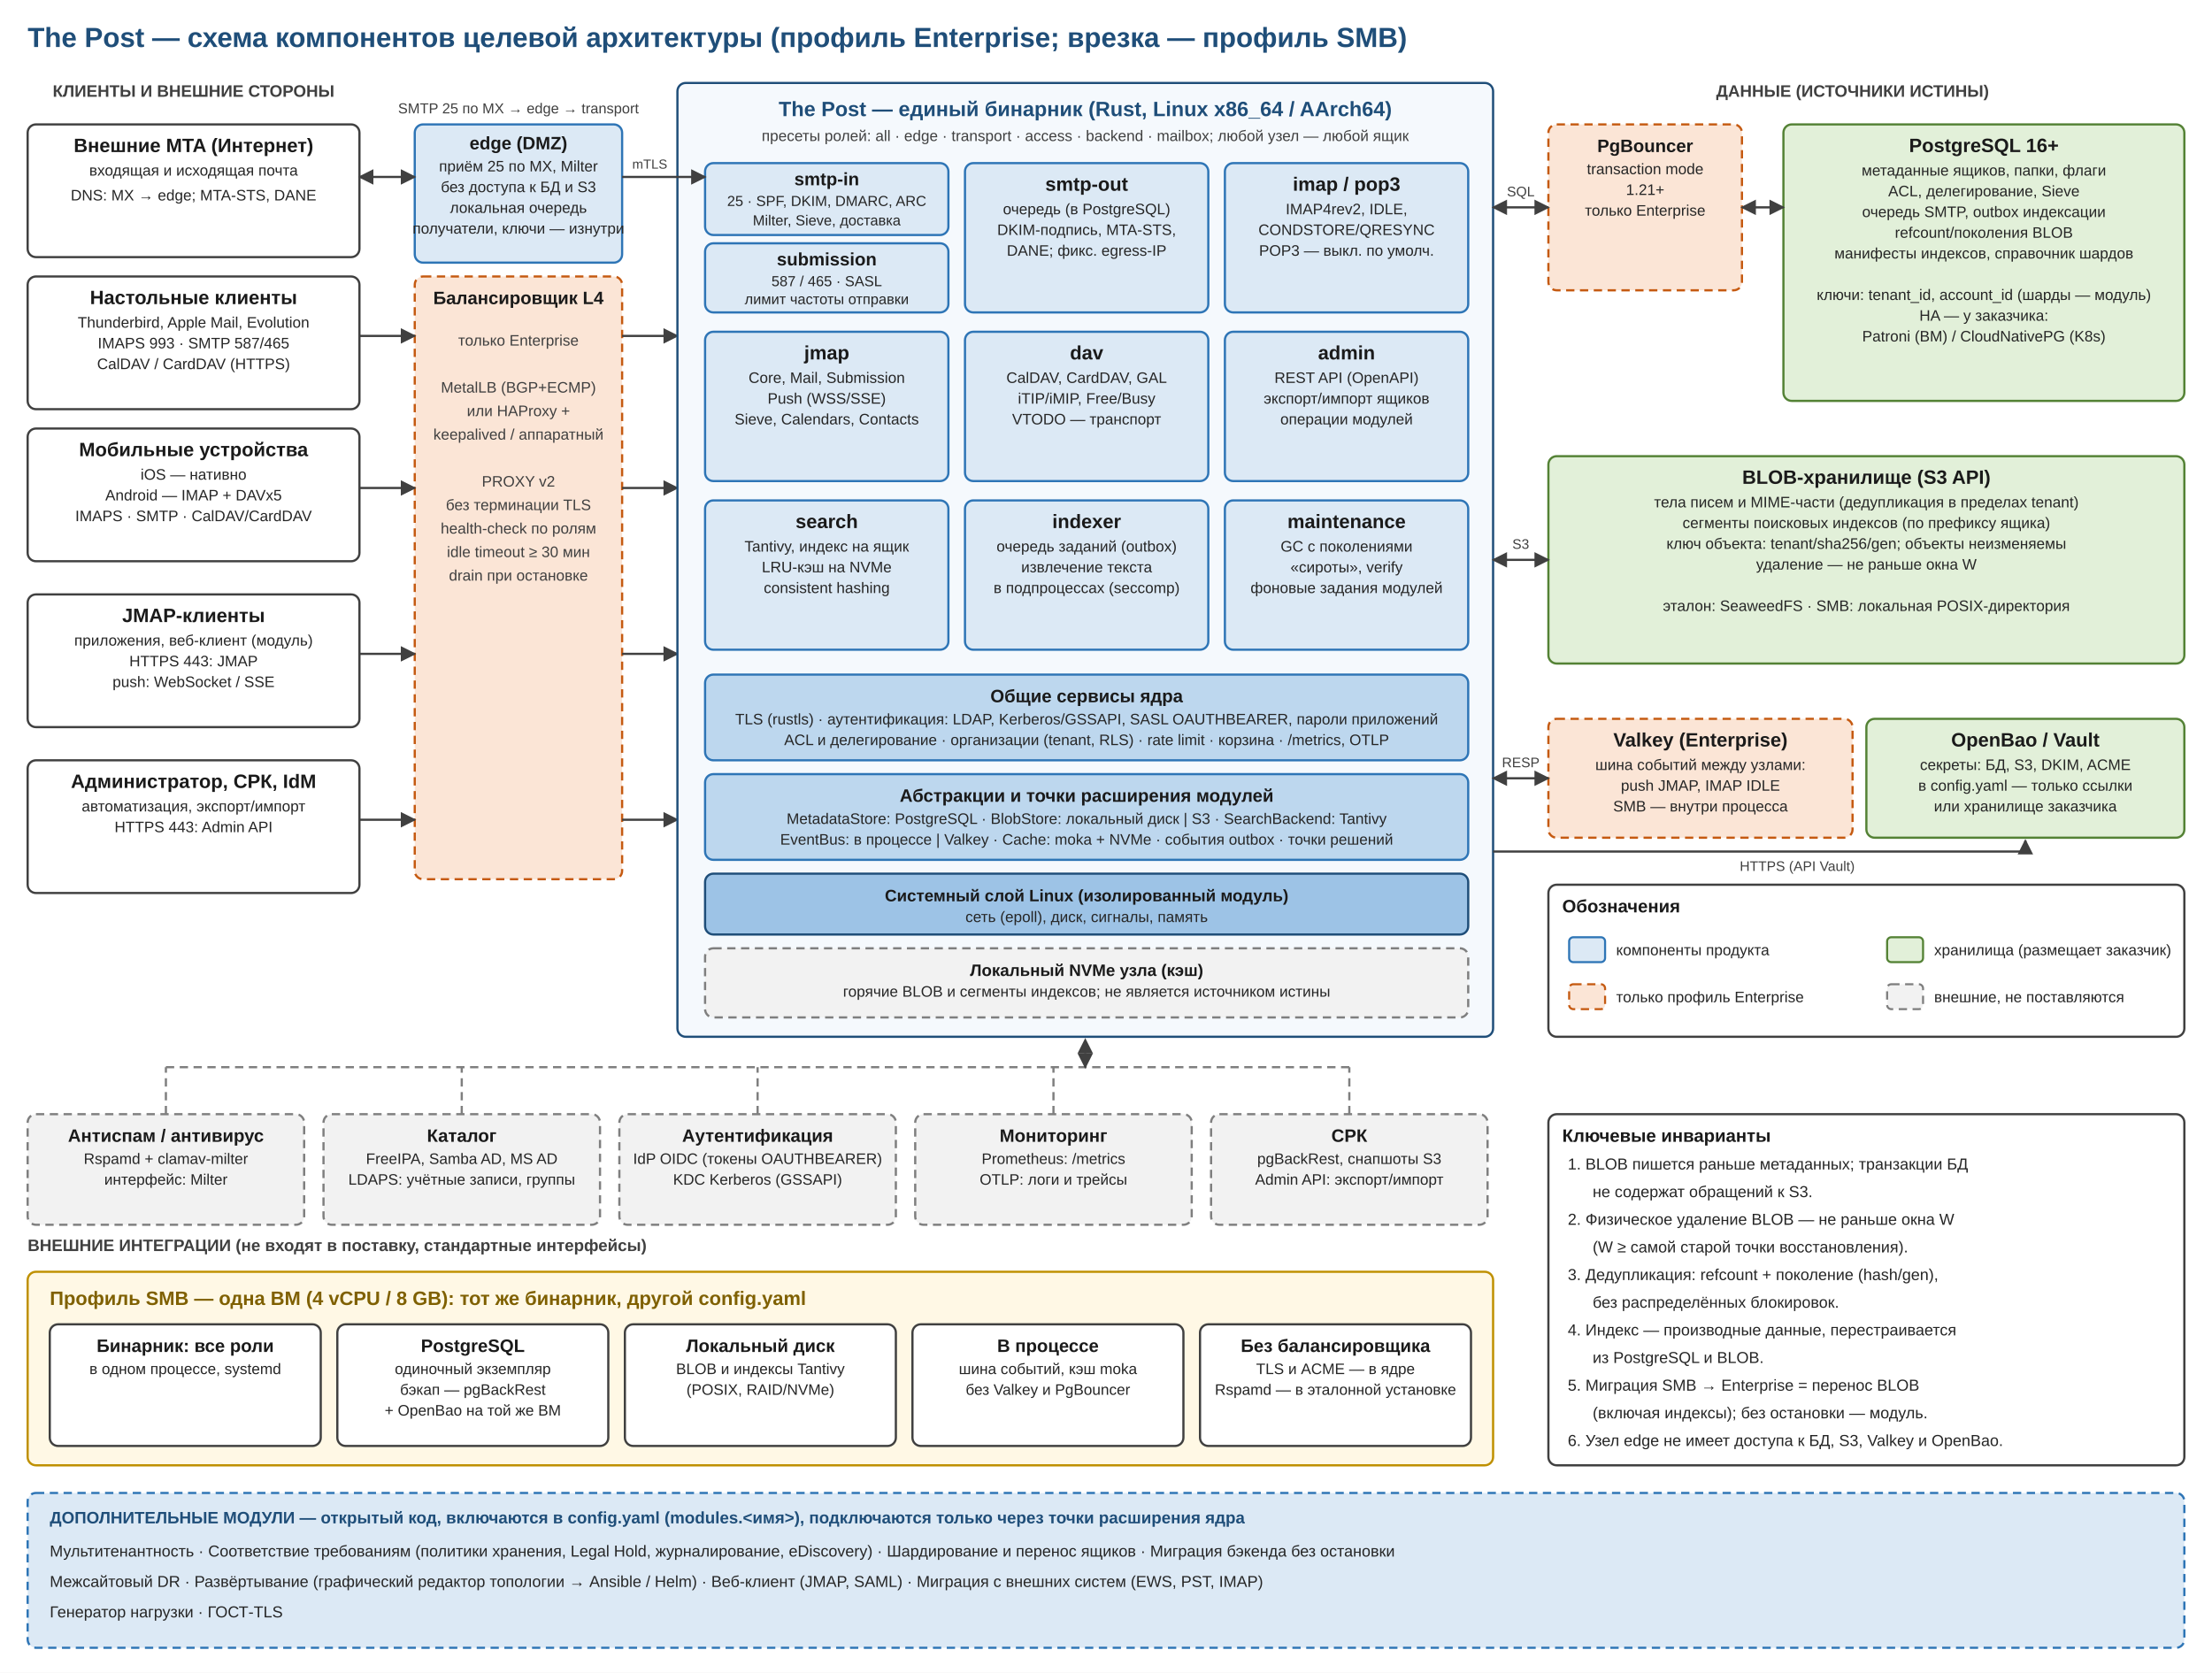
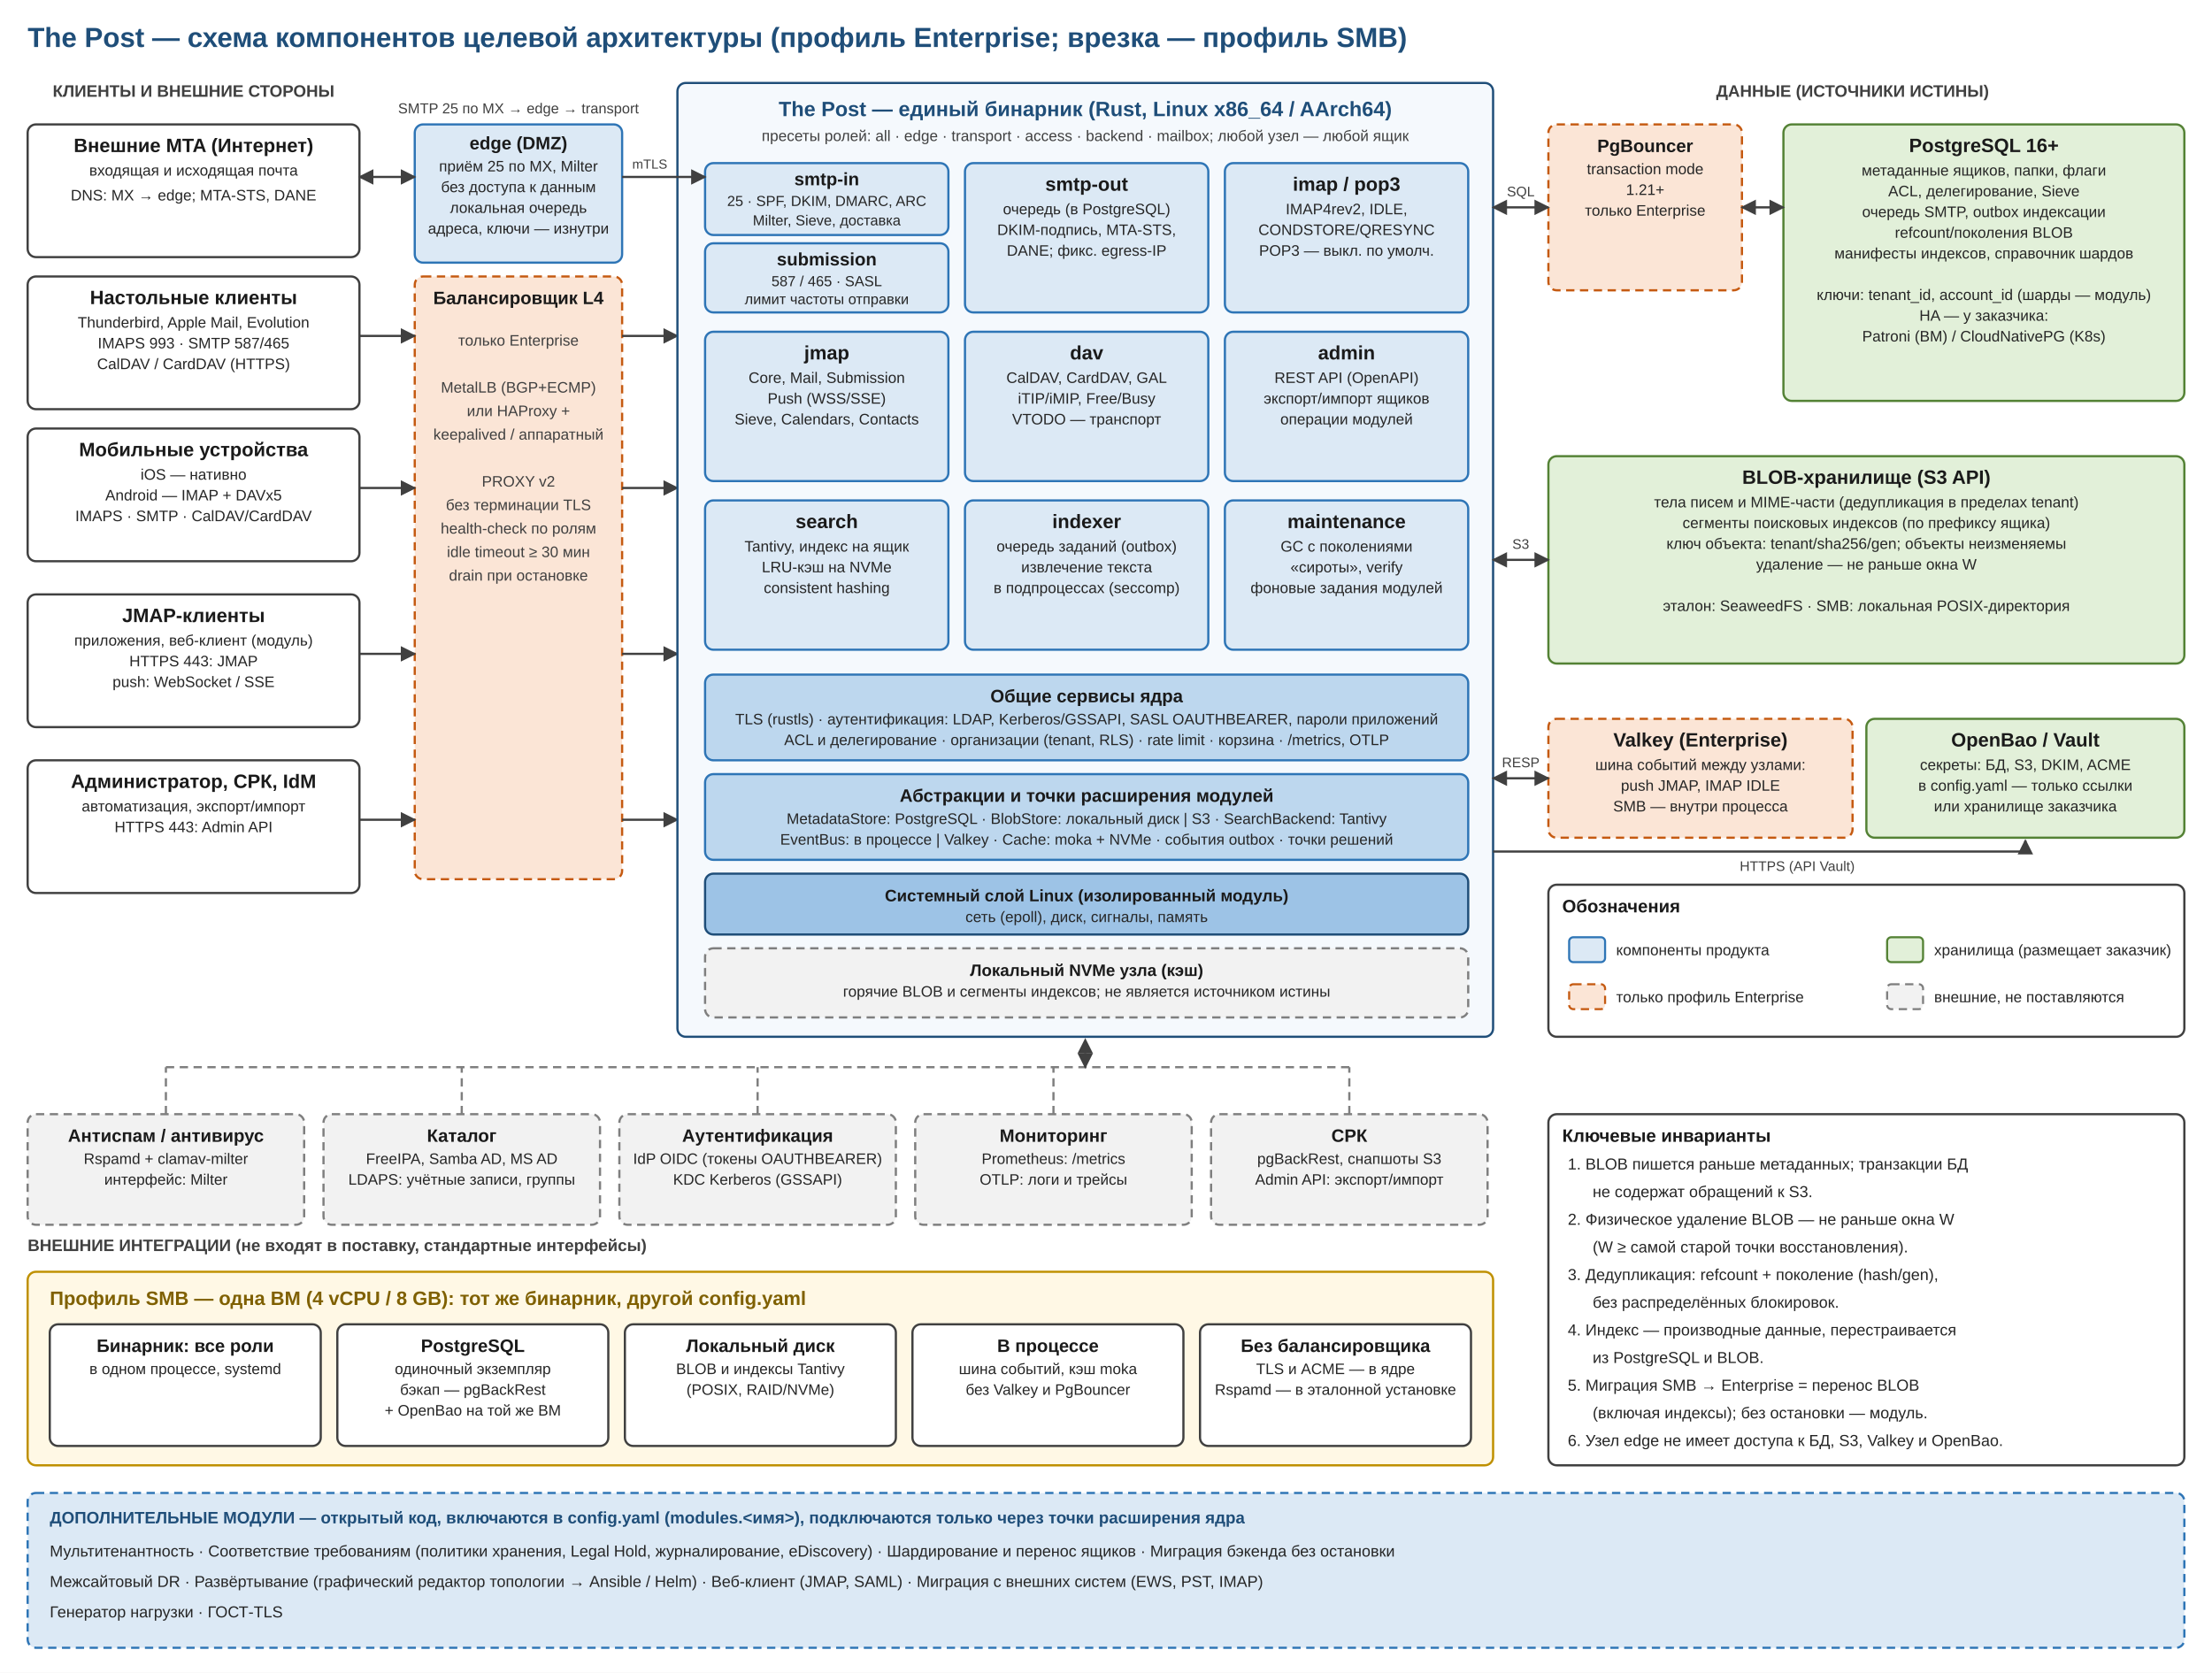
<svg xmlns="http://www.w3.org/2000/svg" width="1600" height="1210" viewBox="0 0 1600 1210" font-family="Arial, 'Liberation Sans', 'DejaVu Sans', sans-serif">
  <defs>
    <marker id="a" viewBox="0 0 10 10" refX="9" refY="5" markerWidth="7" markerHeight="7" orient="auto-start-reverse">
      <path d="M0,0 L10,5 L0,10 z" fill="#404040" />
    </marker>
  </defs>
  <rect width="1600" height="1210" fill="#FFFFFF" />
  <text x="20" y="34" font-size="20" text-anchor="start" fill="#1F4E79" font-weight="bold">The Post — схема компонентов целевой архитектуры (профиль Enterprise; врезка — профиль SMB)</text>
  <text x="140" y="70" font-size="12" text-anchor="middle" fill="#404040" font-weight="bold">КЛИЕНТЫ И ВНЕШНИЕ СТОРОНЫ</text>
  <rect x="20" y="90" width="240" height="96" rx="6" fill="#FFFFFF" stroke="#404040" stroke-width="1.6" />
  <text x="140.0" y="110" font-size="14" font-weight="bold" text-anchor="middle" fill="#1A1A1A">Внешние MTA (Интернет)</text>
  <text x="140.0" y="127" font-size="11" text-anchor="middle" fill="#262626">входящая и исходящая почта</text>
  <text x="140.0" y="145" font-size="11" text-anchor="middle" fill="#262626">DNS: MX → edge; MTA-STS, DANE</text>
  <rect x="20" y="200" width="240" height="96" rx="6" fill="#FFFFFF" stroke="#404040" stroke-width="1.6" />
  <text x="140.0" y="220" font-size="14" font-weight="bold" text-anchor="middle" fill="#1A1A1A">Настольные клиенты</text>
  <text x="140.0" y="237" font-size="11" text-anchor="middle" fill="#262626">Thunderbird, Apple Mail, Evolution</text>
  <text x="140.0" y="252" font-size="11" text-anchor="middle" fill="#262626">IMAPS 993 · SMTP 587/465</text>
  <text x="140.0" y="267" font-size="11" text-anchor="middle" fill="#262626">CalDAV / CardDAV (HTTPS)</text>
  <rect x="20" y="310" width="240" height="96" rx="6" fill="#FFFFFF" stroke="#404040" stroke-width="1.6" />
  <text x="140.0" y="330" font-size="14" font-weight="bold" text-anchor="middle" fill="#1A1A1A">Мобильные устройства</text>
  <text x="140.0" y="347" font-size="11" text-anchor="middle" fill="#262626">iOS — нативно</text>
  <text x="140.0" y="362" font-size="11" text-anchor="middle" fill="#262626">Android — IMAP + DAVx5</text>
  <text x="140.0" y="377" font-size="11" text-anchor="middle" fill="#262626">IMAPS · SMTP · CalDAV/CardDAV</text>
  <rect x="20" y="430" width="240" height="96" rx="6" fill="#FFFFFF" stroke="#404040" stroke-width="1.6" />
  <text x="140.0" y="450" font-size="14" font-weight="bold" text-anchor="middle" fill="#1A1A1A">JMAP-клиенты</text>
  <text x="140.0" y="467" font-size="11" text-anchor="middle" fill="#262626">приложения, веб-клиент (модуль)</text>
  <text x="140.0" y="482" font-size="11" text-anchor="middle" fill="#262626">HTTPS 443: JMAP</text>
  <text x="140.0" y="497" font-size="11" text-anchor="middle" fill="#262626">push: WebSocket / SSE</text>
  <rect x="20" y="550" width="240" height="96" rx="6" fill="#FFFFFF" stroke="#404040" stroke-width="1.6" />
  <text x="140.0" y="570" font-size="14" font-weight="bold" text-anchor="middle" fill="#1A1A1A">Администратор, СРК, IdM</text>
  <text x="140.0" y="587" font-size="11" text-anchor="middle" fill="#262626">автоматизация, экспорт/импорт</text>
  <text x="140.0" y="602" font-size="11" text-anchor="middle" fill="#262626">HTTPS 443: Admin API</text>
  <rect x="300" y="200" width="150" height="436" rx="6" fill="#FBE5D6" stroke="#C55A11" stroke-width="1.6" stroke-dasharray="6 4" />
  <text x="375.0" y="220" font-size="13" font-weight="bold" text-anchor="middle" fill="#1A1A1A">Балансировщик L4</text>
  <text x="375" y="250" font-size="11" text-anchor="middle" fill="#404040">только Enterprise</text>
  <text x="375" y="267" font-size="11" text-anchor="middle" fill="#404040" />
  <text x="375" y="284" font-size="11" text-anchor="middle" fill="#404040">MetalLB (BGP+ECMP)</text>
  <text x="375" y="301" font-size="11" text-anchor="middle" fill="#404040">или HAProxy +</text>
  <text x="375" y="318" font-size="11" text-anchor="middle" fill="#404040">keepalived / аппаратный</text>
  <text x="375" y="335" font-size="11" text-anchor="middle" fill="#404040" />
  <text x="375" y="352" font-size="11" text-anchor="middle" fill="#404040">PROXY v2</text>
  <text x="375" y="369" font-size="11" text-anchor="middle" fill="#404040">без терминации TLS</text>
  <text x="375" y="386" font-size="11" text-anchor="middle" fill="#404040">health-check по ролям</text>
  <text x="375" y="403" font-size="11" text-anchor="middle" fill="#404040">idle timeout ≥ 30 мин</text>
  <text x="375" y="420" font-size="11" text-anchor="middle" fill="#404040">drain при остановке</text>
  <rect x="300" y="90" width="150" height="100" rx="6" fill="#DCE9F5" stroke="#2E75B6" stroke-width="1.6" />
  <text x="375.0" y="108" font-size="13" text-anchor="middle" fill="#1A1A1A" font-weight="bold">edge (DMZ)</text>
  <text x="375.0" y="124" font-size="11" text-anchor="middle" fill="#262626">приём 25 по MX, Milter</text>
-   <text x="375.0" y="139" font-size="11" text-anchor="middle" fill="#262626">без доступа к БД и S3</text>
+   <text x="375.0" y="139" font-size="11" text-anchor="middle" fill="#262626">без доступа к данным</text>
  <text x="375.0" y="154" font-size="11" text-anchor="middle" fill="#262626">локальная очередь</text>
-   <text x="375.0" y="169" font-size="11" text-anchor="middle" fill="#262626">получатели, ключи — изнутри</text>
+   <text x="375.0" y="169" font-size="11" text-anchor="middle" fill="#262626">адреса, ключи — изнутри</text>
  <path d="M260,128 L300,128" fill="none" stroke="#404040" stroke-width="1.6" marker-end="url(#a)" marker-start="url(#a)" />
  <text x="375" y="82" font-size="10.5" text-anchor="middle" fill="#404040">SMTP 25 по MX → edge → transport</text>
  <path d="M260,243 L300,243" fill="none" stroke="#404040" stroke-width="1.6" marker-end="url(#a)" />
  <text x="280" y="237" font-size="9" text-anchor="middle" fill="#404040" />
  <path d="M260,353 L300,353" fill="none" stroke="#404040" stroke-width="1.6" marker-end="url(#a)" />
  <text x="280" y="347" font-size="9" text-anchor="middle" fill="#404040" />
  <path d="M260,473 L300,473" fill="none" stroke="#404040" stroke-width="1.6" marker-end="url(#a)" />
  <text x="280" y="467" font-size="9" text-anchor="middle" fill="#404040" />
  <path d="M260,593 L300,593" fill="none" stroke="#404040" stroke-width="1.6" marker-end="url(#a)" />
  <text x="280" y="587" font-size="9" text-anchor="middle" fill="#404040" />
  <path d="M450,243 L490,243" fill="none" stroke="#404040" stroke-width="1.6" marker-end="url(#a)" />
  <path d="M450,353 L490,353" fill="none" stroke="#404040" stroke-width="1.6" marker-end="url(#a)" />
  <path d="M450,473 L490,473" fill="none" stroke="#404040" stroke-width="1.6" marker-end="url(#a)" />
  <path d="M450,593 L490,593" fill="none" stroke="#404040" stroke-width="1.6" marker-end="url(#a)" />
  <rect x="490" y="60" width="590" height="690" rx="6" fill="#F5F9FD" stroke="#1F4E79" stroke-width="1.6" />
  <text x="785" y="84" font-size="15" text-anchor="middle" fill="#1F4E79" font-weight="bold">The Post — единый бинарник (Rust, Linux x86_64 / AArch64)</text>
  <text x="785" y="102" font-size="11" text-anchor="middle" fill="#404040">пресеты ролей: all · edge · transport · access · backend · mailbox; любой узел — любой ящик</text>
  <rect x="510" y="118" width="176" height="52" rx="6" fill="#DCE9F5" stroke="#2E75B6" stroke-width="1.6" />
  <text x="598.0" y="134" font-size="13" text-anchor="middle" fill="#1A1A1A" font-weight="bold">smtp-in</text>
  <text x="598.0" y="149" font-size="10.5" text-anchor="middle" fill="#262626">25 · SPF, DKIM, DMARC, ARC</text>
  <text x="598.0" y="163" font-size="10.5" text-anchor="middle" fill="#262626">Milter, Sieve, доставка</text>
  <rect x="510" y="176" width="176" height="50" rx="6" fill="#DCE9F5" stroke="#2E75B6" stroke-width="1.6" />
  <text x="598.0" y="192" font-size="13" text-anchor="middle" fill="#1A1A1A" font-weight="bold">submission</text>
  <text x="598.0" y="207" font-size="10.5" text-anchor="middle" fill="#262626">587 / 465 · SASL</text>
  <text x="598.0" y="220" font-size="10.5" text-anchor="middle" fill="#262626">лимит частоты отправки</text>
  <rect x="698" y="118" width="176" height="108" rx="6" fill="#DCE9F5" stroke="#2E75B6" stroke-width="1.6" />
  <text x="786.0" y="138" font-size="14" font-weight="bold" text-anchor="middle" fill="#1A1A1A">smtp-out</text>
  <text x="786.0" y="155" font-size="11" text-anchor="middle" fill="#262626">очередь (в PostgreSQL)</text>
  <text x="786.0" y="170" font-size="11" text-anchor="middle" fill="#262626">DKIM-подпись, MTA-STS,</text>
  <text x="786.0" y="185" font-size="11" text-anchor="middle" fill="#262626">DANE; фикс. egress-IP</text>
  <rect x="886" y="118" width="176" height="108" rx="6" fill="#DCE9F5" stroke="#2E75B6" stroke-width="1.6" />
  <text x="974.0" y="138" font-size="14" font-weight="bold" text-anchor="middle" fill="#1A1A1A">imap / pop3</text>
  <text x="974.0" y="155" font-size="11" text-anchor="middle" fill="#262626">IMAP4rev2, IDLE,</text>
  <text x="974.0" y="170" font-size="11" text-anchor="middle" fill="#262626">CONDSTORE/QRESYNC</text>
  <text x="974.0" y="185" font-size="11" text-anchor="middle" fill="#262626">POP3 — выкл. по умолч.</text>
  <rect x="510" y="240" width="176" height="108" rx="6" fill="#DCE9F5" stroke="#2E75B6" stroke-width="1.6" />
  <text x="598.0" y="260" font-size="14" font-weight="bold" text-anchor="middle" fill="#1A1A1A">jmap</text>
  <text x="598.0" y="277" font-size="11" text-anchor="middle" fill="#262626">Core, Mail, Submission</text>
  <text x="598.0" y="292" font-size="11" text-anchor="middle" fill="#262626">Push (WSS/SSE)</text>
  <text x="598.0" y="307" font-size="11" text-anchor="middle" fill="#262626">Sieve, Calendars, Contacts</text>
  <rect x="698" y="240" width="176" height="108" rx="6" fill="#DCE9F5" stroke="#2E75B6" stroke-width="1.6" />
  <text x="786.0" y="260" font-size="14" font-weight="bold" text-anchor="middle" fill="#1A1A1A">dav</text>
  <text x="786.0" y="277" font-size="11" text-anchor="middle" fill="#262626">CalDAV, CardDAV, GAL</text>
  <text x="786.0" y="292" font-size="11" text-anchor="middle" fill="#262626">iTIP/iMIP, Free/Busy</text>
  <text x="786.0" y="307" font-size="11" text-anchor="middle" fill="#262626">VTODO — транспорт</text>
  <rect x="886" y="240" width="176" height="108" rx="6" fill="#DCE9F5" stroke="#2E75B6" stroke-width="1.6" />
  <text x="974.0" y="260" font-size="14" font-weight="bold" text-anchor="middle" fill="#1A1A1A">admin</text>
  <text x="974.0" y="277" font-size="11" text-anchor="middle" fill="#262626">REST API (OpenAPI)</text>
  <text x="974.0" y="292" font-size="11" text-anchor="middle" fill="#262626">экспорт/импорт ящиков</text>
  <text x="974.0" y="307" font-size="11" text-anchor="middle" fill="#262626">операции модулей</text>
  <rect x="510" y="362" width="176" height="108" rx="6" fill="#DCE9F5" stroke="#2E75B6" stroke-width="1.6" />
  <text x="598.0" y="382" font-size="14" font-weight="bold" text-anchor="middle" fill="#1A1A1A">search</text>
  <text x="598.0" y="399" font-size="11" text-anchor="middle" fill="#262626">Tantivy, индекс на ящик</text>
  <text x="598.0" y="414" font-size="11" text-anchor="middle" fill="#262626">LRU-кэш на NVMe</text>
  <text x="598.0" y="429" font-size="11" text-anchor="middle" fill="#262626">consistent hashing</text>
  <rect x="698" y="362" width="176" height="108" rx="6" fill="#DCE9F5" stroke="#2E75B6" stroke-width="1.6" />
  <text x="786.0" y="382" font-size="14" font-weight="bold" text-anchor="middle" fill="#1A1A1A">indexer</text>
  <text x="786.0" y="399" font-size="11" text-anchor="middle" fill="#262626">очередь заданий (outbox)</text>
  <text x="786.0" y="414" font-size="11" text-anchor="middle" fill="#262626">извлечение текста</text>
  <text x="786.0" y="429" font-size="11" text-anchor="middle" fill="#262626">в подпроцессах (seccomp)</text>
  <rect x="886" y="362" width="176" height="108" rx="6" fill="#DCE9F5" stroke="#2E75B6" stroke-width="1.6" />
  <text x="974.0" y="382" font-size="14" font-weight="bold" text-anchor="middle" fill="#1A1A1A">maintenance</text>
  <text x="974.0" y="399" font-size="11" text-anchor="middle" fill="#262626">GC с поколениями</text>
  <text x="974.0" y="414" font-size="11" text-anchor="middle" fill="#262626">«сироты», verify</text>
  <text x="974.0" y="429" font-size="11" text-anchor="middle" fill="#262626">фоновые задания модулей</text>
  <rect x="510" y="488" width="552" height="62" rx="6" fill="#BDD7EE" stroke="#2E75B6" stroke-width="1.6" />
  <text x="786.0" y="508" font-size="13" font-weight="bold" text-anchor="middle" fill="#1A1A1A">Общие сервисы ядра</text>
  <text x="786.0" y="524" font-size="11" text-anchor="middle" fill="#262626">TLS (rustls) · аутентификация: LDAP, Kerberos/GSSAPI, SASL OAUTHBEARER, пароли приложений</text>
  <text x="786.0" y="539" font-size="11" text-anchor="middle" fill="#262626">ACL и делегирование · организации (tenant, RLS) · rate limit · корзина · /metrics, OTLP</text>
  <rect x="510" y="560" width="552" height="62" rx="6" fill="#BDD7EE" stroke="#2E75B6" stroke-width="1.6" />
  <text x="786.0" y="580" font-size="13" font-weight="bold" text-anchor="middle" fill="#1A1A1A">Абстракции и точки расширения модулей</text>
  <text x="786.0" y="596" font-size="11" text-anchor="middle" fill="#262626">MetadataStore: PostgreSQL · BlobStore: локальный диск | S3 · SearchBackend: Tantivy</text>
  <text x="786.0" y="611" font-size="11" text-anchor="middle" fill="#262626">EventBus: в процессе | Valkey · Cache: moka + NVMe · события outbox · точки решений</text>
  <rect x="510" y="632" width="552" height="44" rx="6" fill="#9DC3E6" stroke="#1F4E79" stroke-width="1.6" />
  <text x="786.0" y="652" font-size="12" font-weight="bold" text-anchor="middle" fill="#1A1A1A">Системный слой Linux (изолированный модуль)</text>
  <text x="786.0" y="667" font-size="11" text-anchor="middle" fill="#262626">сеть (epoll), диск, сигналы, память</text>
  <rect x="510" y="686" width="552" height="50" rx="6" fill="#F2F2F2" stroke="#7F7F7F" stroke-width="1.6" stroke-dasharray="6 4" />
  <text x="786.0" y="706" font-size="12" font-weight="bold" text-anchor="middle" fill="#1A1A1A">Локальный NVMe узла (кэш)</text>
  <text x="786.0" y="721" font-size="11" text-anchor="middle" fill="#262626">горячие BLOB и сегменты индексов; не является источником истины</text>
  <text x="1340" y="70" font-size="12" text-anchor="middle" fill="#404040" font-weight="bold">ДАННЫЕ (ИСТОЧНИКИ ИСТИНЫ)</text>
  <rect x="1120" y="90" width="140" height="120" rx="6" fill="#FBE5D6" stroke="#C55A11" stroke-width="1.6" stroke-dasharray="6 4" />
  <text x="1190.0" y="110" font-size="13" font-weight="bold" text-anchor="middle" fill="#1A1A1A">PgBouncer</text>
  <text x="1190.0" y="126" font-size="11" text-anchor="middle" fill="#262626">transaction mode</text>
  <text x="1190.0" y="141" font-size="11" text-anchor="middle" fill="#262626">1.21+</text>
  <text x="1190.0" y="156" font-size="11" text-anchor="middle" fill="#262626">только Enterprise</text>
  <rect x="1290" y="90" width="290" height="200" rx="6" fill="#E2F0D9" stroke="#548235" stroke-width="1.6" />
  <text x="1435.0" y="110" font-size="14" font-weight="bold" text-anchor="middle" fill="#1A1A1A">PostgreSQL 16+</text>
  <text x="1435.0" y="127" font-size="11" text-anchor="middle" fill="#262626">метаданные ящиков, папки, флаги</text>
  <text x="1435.0" y="142" font-size="11" text-anchor="middle" fill="#262626">ACL, делегирование, Sieve</text>
  <text x="1435.0" y="157" font-size="11" text-anchor="middle" fill="#262626">очередь SMTP, outbox индексации</text>
  <text x="1435.0" y="172" font-size="11" text-anchor="middle" fill="#262626">refcount/поколения BLOB</text>
  <text x="1435.0" y="187" font-size="11" text-anchor="middle" fill="#262626">манифесты индексов, справочник шардов</text>
  <text x="1435.0" y="202" font-size="11" text-anchor="middle" fill="#262626" />
  <text x="1435.0" y="217" font-size="11" text-anchor="middle" fill="#262626">ключи: tenant_id, account_id (шарды — модуль)</text>
  <text x="1435.0" y="232" font-size="11" text-anchor="middle" fill="#262626">HA — у заказчика:</text>
  <text x="1435.0" y="247" font-size="11" text-anchor="middle" fill="#262626">Patroni (ВМ) / CloudNativePG (K8s)</text>
  <rect x="1120" y="330" width="460" height="150" rx="6" fill="#E2F0D9" stroke="#548235" stroke-width="1.6" />
  <text x="1350.0" y="350" font-size="14" font-weight="bold" text-anchor="middle" fill="#1A1A1A">BLOB-хранилище (S3 API)</text>
  <text x="1350.0" y="367" font-size="11" text-anchor="middle" fill="#262626">тела писем и MIME-части (дедупликация в пределах tenant)</text>
  <text x="1350.0" y="382" font-size="11" text-anchor="middle" fill="#262626">сегменты поисковых индексов (по префиксу ящика)</text>
  <text x="1350.0" y="397" font-size="11" text-anchor="middle" fill="#262626">ключ объекта: tenant/sha256/gen; объекты неизменяемы</text>
  <text x="1350.0" y="412" font-size="11" text-anchor="middle" fill="#262626">удаление — не раньше окна W</text>
  <text x="1350.0" y="427" font-size="11" text-anchor="middle" fill="#262626" />
  <text x="1350.0" y="442" font-size="11" text-anchor="middle" fill="#262626">эталон: SeaweedFS · SMB: локальная POSIX-директория</text>
  <rect x="1120" y="520" width="220" height="86" rx="6" fill="#FBE5D6" stroke="#C55A11" stroke-width="1.6" stroke-dasharray="6 4" />
  <rect x="1350" y="520" width="230" height="86" rx="6" fill="#E2F0D9" stroke="#548235" stroke-width="1.6" />
  <text x="1465.0" y="540" font-size="14" font-weight="bold" text-anchor="middle" fill="#1A1A1A">OpenBao / Vault</text>
  <text x="1465.0" y="557" font-size="11" text-anchor="middle" fill="#262626">секреты: БД, S3, DKIM, ACME</text>
  <text x="1465.0" y="572" font-size="11" text-anchor="middle" fill="#262626">в config.yaml — только ссылки</text>
  <text x="1465.0" y="587" font-size="11" text-anchor="middle" fill="#262626">или хранилище заказчика</text>
  <path d="M1080,616 L1465,616 L1465,608" fill="none" stroke="#404040" stroke-width="1.6" marker-end="url(#a)" />
  <text x="1300" y="630" font-size="10" text-anchor="middle" fill="#404040">HTTPS (API Vault)</text>
  <text x="1230.0" y="540" font-size="14" font-weight="bold" text-anchor="middle" fill="#1A1A1A">Valkey (Enterprise)</text>
  <text x="1230.0" y="557" font-size="11" text-anchor="middle" fill="#262626">шина событий между узлами:</text>
  <text x="1230.0" y="572" font-size="11" text-anchor="middle" fill="#262626">push JMAP, IMAP IDLE</text>
  <text x="1230.0" y="587" font-size="11" text-anchor="middle" fill="#262626">SMB — внутри процесса</text>
  <path d="M1080,150 L1120,150" fill="none" stroke="#404040" stroke-width="1.6" marker-end="url(#a)" marker-start="url(#a)" />
  <path d="M1260,150 L1290,150" fill="none" stroke="#404040" stroke-width="1.6" marker-end="url(#a)" marker-start="url(#a)" />
  <text x="1100" y="142" font-size="10" text-anchor="middle" fill="#404040">SQL</text>
  <path d="M1080,405 L1120,405" fill="none" stroke="#404040" stroke-width="1.6" marker-end="url(#a)" marker-start="url(#a)" />
  <text x="1100" y="397" font-size="10" text-anchor="middle" fill="#404040">S3</text>
  <path d="M1080,563 L1120,563" fill="none" stroke="#404040" stroke-width="1.6" marker-end="url(#a)" marker-start="url(#a)" />
  <text x="1100" y="555" font-size="10" text-anchor="middle" fill="#404040">RESP</text>
  <rect x="1120" y="640" width="460" height="110" rx="6" fill="#FFFFFF" stroke="#404040" stroke-width="1.6" />
  <text x="1130" y="660" font-size="13" font-weight="bold" text-anchor="start" fill="#1A1A1A">Обозначения</text>
  <rect x="1135" y="678" width="26" height="18" rx="3" fill="#DCE9F5" stroke="#2E75B6" stroke-width="1.5" />
  <text x="1169" y="691" font-size="11" text-anchor="start" fill="#262626">компоненты продукта</text>
  <rect x="1365" y="678" width="26" height="18" rx="3" fill="#E2F0D9" stroke="#548235" stroke-width="1.5" />
  <text x="1399" y="691" font-size="11" text-anchor="start" fill="#262626">хранилища (размещает заказчик)</text>
  <rect x="1135" y="712" width="26" height="18" rx="3" fill="#FBE5D6" stroke="#C55A11" stroke-width="1.5" stroke-dasharray="6 4" />
  <text x="1169" y="725" font-size="11" text-anchor="start" fill="#262626">только профиль Enterprise</text>
  <rect x="1365" y="712" width="26" height="18" rx="3" fill="#F2F2F2" stroke="#7F7F7F" stroke-width="1.5" stroke-dasharray="6 4" />
  <text x="1399" y="725" font-size="11" text-anchor="start" fill="#262626">внешние, не поставляются</text>
  <text x="20" y="905" font-size="12" text-anchor="start" fill="#404040" font-weight="bold">ВНЕШНИЕ ИНТЕГРАЦИИ (не входят в поставку, стандартные интерфейсы)</text>
  <path d="M120,772 L976,772" stroke="#7F7F7F" stroke-width="1.6" stroke-dasharray="6 4" fill="none" />
  <path d="M785,772 L785,752" fill="none" stroke="#404040" stroke-width="1.6" marker-end="url(#a)" marker-start="url(#a)" stroke-dasharray="6 4" />
  <rect x="20" y="806" width="200" height="80" rx="6" fill="#F2F2F2" stroke="#7F7F7F" stroke-width="1.6" stroke-dasharray="6 4" />
  <text x="120.0" y="826" font-size="13" font-weight="bold" text-anchor="middle" fill="#1A1A1A">Антиспам / антивирус</text>
  <text x="120.0" y="842" font-size="11" text-anchor="middle" fill="#262626">Rspamd + clamav-milter</text>
  <text x="120.0" y="857" font-size="11" text-anchor="middle" fill="#262626">интерфейс: Milter</text>
  <path d="M120,806 L120,772" stroke="#7F7F7F" stroke-width="1.6" stroke-dasharray="6 4" fill="none" />
  <rect x="234" y="806" width="200" height="80" rx="6" fill="#F2F2F2" stroke="#7F7F7F" stroke-width="1.6" stroke-dasharray="6 4" />
  <text x="334.0" y="826" font-size="13" font-weight="bold" text-anchor="middle" fill="#1A1A1A">Каталог</text>
  <text x="334.0" y="842" font-size="11" text-anchor="middle" fill="#262626">FreeIPA, Samba AD, MS AD</text>
  <text x="334.0" y="857" font-size="11" text-anchor="middle" fill="#262626">LDAPS: учётные записи, группы</text>
  <path d="M334,806 L334,772" stroke="#7F7F7F" stroke-width="1.6" stroke-dasharray="6 4" fill="none" />
  <rect x="448" y="806" width="200" height="80" rx="6" fill="#F2F2F2" stroke="#7F7F7F" stroke-width="1.6" stroke-dasharray="6 4" />
  <text x="548.0" y="826" font-size="13" font-weight="bold" text-anchor="middle" fill="#1A1A1A">Аутентификация</text>
  <text x="548.0" y="842" font-size="11" text-anchor="middle" fill="#262626">IdP OIDC (токены OAUTHBEARER)</text>
  <text x="548.0" y="857" font-size="11" text-anchor="middle" fill="#262626">KDC Kerberos (GSSAPI)</text>
  <path d="M548,806 L548,772" stroke="#7F7F7F" stroke-width="1.6" stroke-dasharray="6 4" fill="none" />
  <rect x="662" y="806" width="200" height="80" rx="6" fill="#F2F2F2" stroke="#7F7F7F" stroke-width="1.6" stroke-dasharray="6 4" />
  <text x="762.0" y="826" font-size="13" font-weight="bold" text-anchor="middle" fill="#1A1A1A">Мониторинг</text>
  <text x="762.0" y="842" font-size="11" text-anchor="middle" fill="#262626">Prometheus: /metrics</text>
  <text x="762.0" y="857" font-size="11" text-anchor="middle" fill="#262626">OTLP: логи и трейсы</text>
  <path d="M762,806 L762,772" stroke="#7F7F7F" stroke-width="1.6" stroke-dasharray="6 4" fill="none" />
  <rect x="876" y="806" width="200" height="80" rx="6" fill="#F2F2F2" stroke="#7F7F7F" stroke-width="1.6" stroke-dasharray="6 4" />
  <text x="976.0" y="826" font-size="13" font-weight="bold" text-anchor="middle" fill="#1A1A1A">СРК</text>
  <text x="976.0" y="842" font-size="11" text-anchor="middle" fill="#262626">pgBackRest, снапшоты S3</text>
  <text x="976.0" y="857" font-size="11" text-anchor="middle" fill="#262626">Admin API: экспорт/импорт</text>
  <path d="M976,806 L976,772" stroke="#7F7F7F" stroke-width="1.6" stroke-dasharray="6 4" fill="none" />
  <rect x="20" y="920" width="1060" height="140" rx="6" fill="#FFF8E5" stroke="#BF9000" stroke-width="1.6" />
  <text x="36" y="944" font-size="14" text-anchor="start" fill="#7F6000" font-weight="bold">Профиль SMB — одна ВМ (4 vCPU / 8 GB): тот же бинарник, другой config.yaml</text>
  <rect x="36" y="958" width="196" height="88" rx="6" fill="#FFFFFF" stroke="#404040" stroke-width="1.6" />
  <text x="134.0" y="978" font-size="13" font-weight="bold" text-anchor="middle" fill="#1A1A1A">Бинарник: все роли</text>
  <text x="134.0" y="994" font-size="11" text-anchor="middle" fill="#262626">в одном процессе, systemd</text>
  <rect x="244" y="958" width="196" height="88" rx="6" fill="#FFFFFF" stroke="#404040" stroke-width="1.6" />
  <text x="342.0" y="978" font-size="13" font-weight="bold" text-anchor="middle" fill="#1A1A1A">PostgreSQL</text>
  <text x="342.0" y="994" font-size="11" text-anchor="middle" fill="#262626">одиночный экземпляр</text>
  <text x="342.0" y="1009" font-size="11" text-anchor="middle" fill="#262626">бэкап — pgBackRest</text>
  <text x="342.0" y="1024" font-size="11" text-anchor="middle" fill="#262626">+ OpenBao на той же ВМ</text>
  <rect x="452" y="958" width="196" height="88" rx="6" fill="#FFFFFF" stroke="#404040" stroke-width="1.6" />
  <text x="550.0" y="978" font-size="13" font-weight="bold" text-anchor="middle" fill="#1A1A1A">Локальный диск</text>
  <text x="550.0" y="994" font-size="11" text-anchor="middle" fill="#262626">BLOB и индексы Tantivy</text>
  <text x="550.0" y="1009" font-size="11" text-anchor="middle" fill="#262626">(POSIX, RAID/NVMe)</text>
  <rect x="660" y="958" width="196" height="88" rx="6" fill="#FFFFFF" stroke="#404040" stroke-width="1.6" />
  <text x="758.0" y="978" font-size="13" font-weight="bold" text-anchor="middle" fill="#1A1A1A">В процессе</text>
  <text x="758.0" y="994" font-size="11" text-anchor="middle" fill="#262626">шина событий, кэш moka</text>
  <text x="758.0" y="1009" font-size="11" text-anchor="middle" fill="#262626">без Valkey и PgBouncer</text>
  <rect x="868" y="958" width="196" height="88" rx="6" fill="#FFFFFF" stroke="#404040" stroke-width="1.6" />
  <text x="966.0" y="978" font-size="13" font-weight="bold" text-anchor="middle" fill="#1A1A1A">Без балансировщика</text>
  <text x="966.0" y="994" font-size="11" text-anchor="middle" fill="#262626">TLS и ACME — в ядре</text>
  <text x="966.0" y="1009" font-size="11" text-anchor="middle" fill="#262626">Rspamd — в эталонной установке</text>
  <rect x="1120" y="806" width="460" height="254" rx="6" fill="#FFFFFF" stroke="#404040" stroke-width="1.6" />
  <text x="1130" y="826" font-size="13" font-weight="bold" text-anchor="start" fill="#1A1A1A">Ключевые инварианты</text>
  <text x="1134" y="846" font-size="11.5" text-anchor="start" fill="#262626">1. BLOB пишется раньше метаданных; транзакции БД</text>
  <text x="1152" y="866" font-size="11.5" text-anchor="start" fill="#262626">не содержат обращений к S3.</text>
  <text x="1134" y="886" font-size="11.5" text-anchor="start" fill="#262626">2. Физическое удаление BLOB — не раньше окна W</text>
  <text x="1152" y="906" font-size="11.5" text-anchor="start" fill="#262626">(W ≥ самой старой точки восстановления).</text>
  <text x="1134" y="926" font-size="11.5" text-anchor="start" fill="#262626">3. Дедупликация: refcount + поколение (hash/gen),</text>
  <text x="1152" y="946" font-size="11.5" text-anchor="start" fill="#262626">без распределённых блокировок.</text>
  <text x="1134" y="966" font-size="11.5" text-anchor="start" fill="#262626">4. Индекс — производные данные, перестраивается</text>
  <text x="1152" y="986" font-size="11.5" text-anchor="start" fill="#262626">из PostgreSQL и BLOB.</text>
  <text x="1134" y="1006" font-size="11.5" text-anchor="start" fill="#262626">5. Миграция SMB → Enterprise = перенос BLOB</text>
  <text x="1152" y="1026" font-size="11.5" text-anchor="start" fill="#262626">(включая индексы); без остановки — модуль.</text>
  <text x="1134" y="1046" font-size="11.5" text-anchor="start" fill="#262626">6. Узел edge не имеет доступа к БД, S3, Valkey и OpenBao.</text>
  <path d="M450,128 L510,128" fill="none" stroke="#404040" stroke-width="1.6" marker-end="url(#a)" />
  <text x="470" y="122" font-size="9.5" text-anchor="middle" fill="#404040">mTLS</text>
  <rect x="20" y="1080" width="1560" height="112" rx="6" fill="#DCE9F5" stroke="#2E75B6" stroke-width="1.6" stroke-dasharray="6 4" />
  <text x="36" y="1102" font-size="12" text-anchor="start" fill="#1F4E79" font-weight="bold">ДОПОЛНИТЕЛЬНЫЕ МОДУЛИ — открытый код, включаются в config.yaml (modules.&lt;имя&gt;), подключаются только через точки расширения ядра</text>
  <text x="36" y="1126" font-size="11.5" text-anchor="start" fill="#262626">Мультитенантность · Соответствие требованиям (политики хранения, Legal Hold, журналирование, eDiscovery) · Шардирование и перенос ящиков · Миграция бэкенда без остановки</text>
  <text x="36" y="1148" font-size="11.5" text-anchor="start" fill="#262626">Межсайтовый DR · Развёртывание (графический редактор топологии → Ansible / Helm) · Веб-клиент (JMAP, SAML) · Миграция с внешних систем (EWS, PST, IMAP)</text>
  <text x="36" y="1170" font-size="11.5" text-anchor="start" fill="#262626">Генератор нагрузки · ГОСТ-TLS</text>
</svg>
